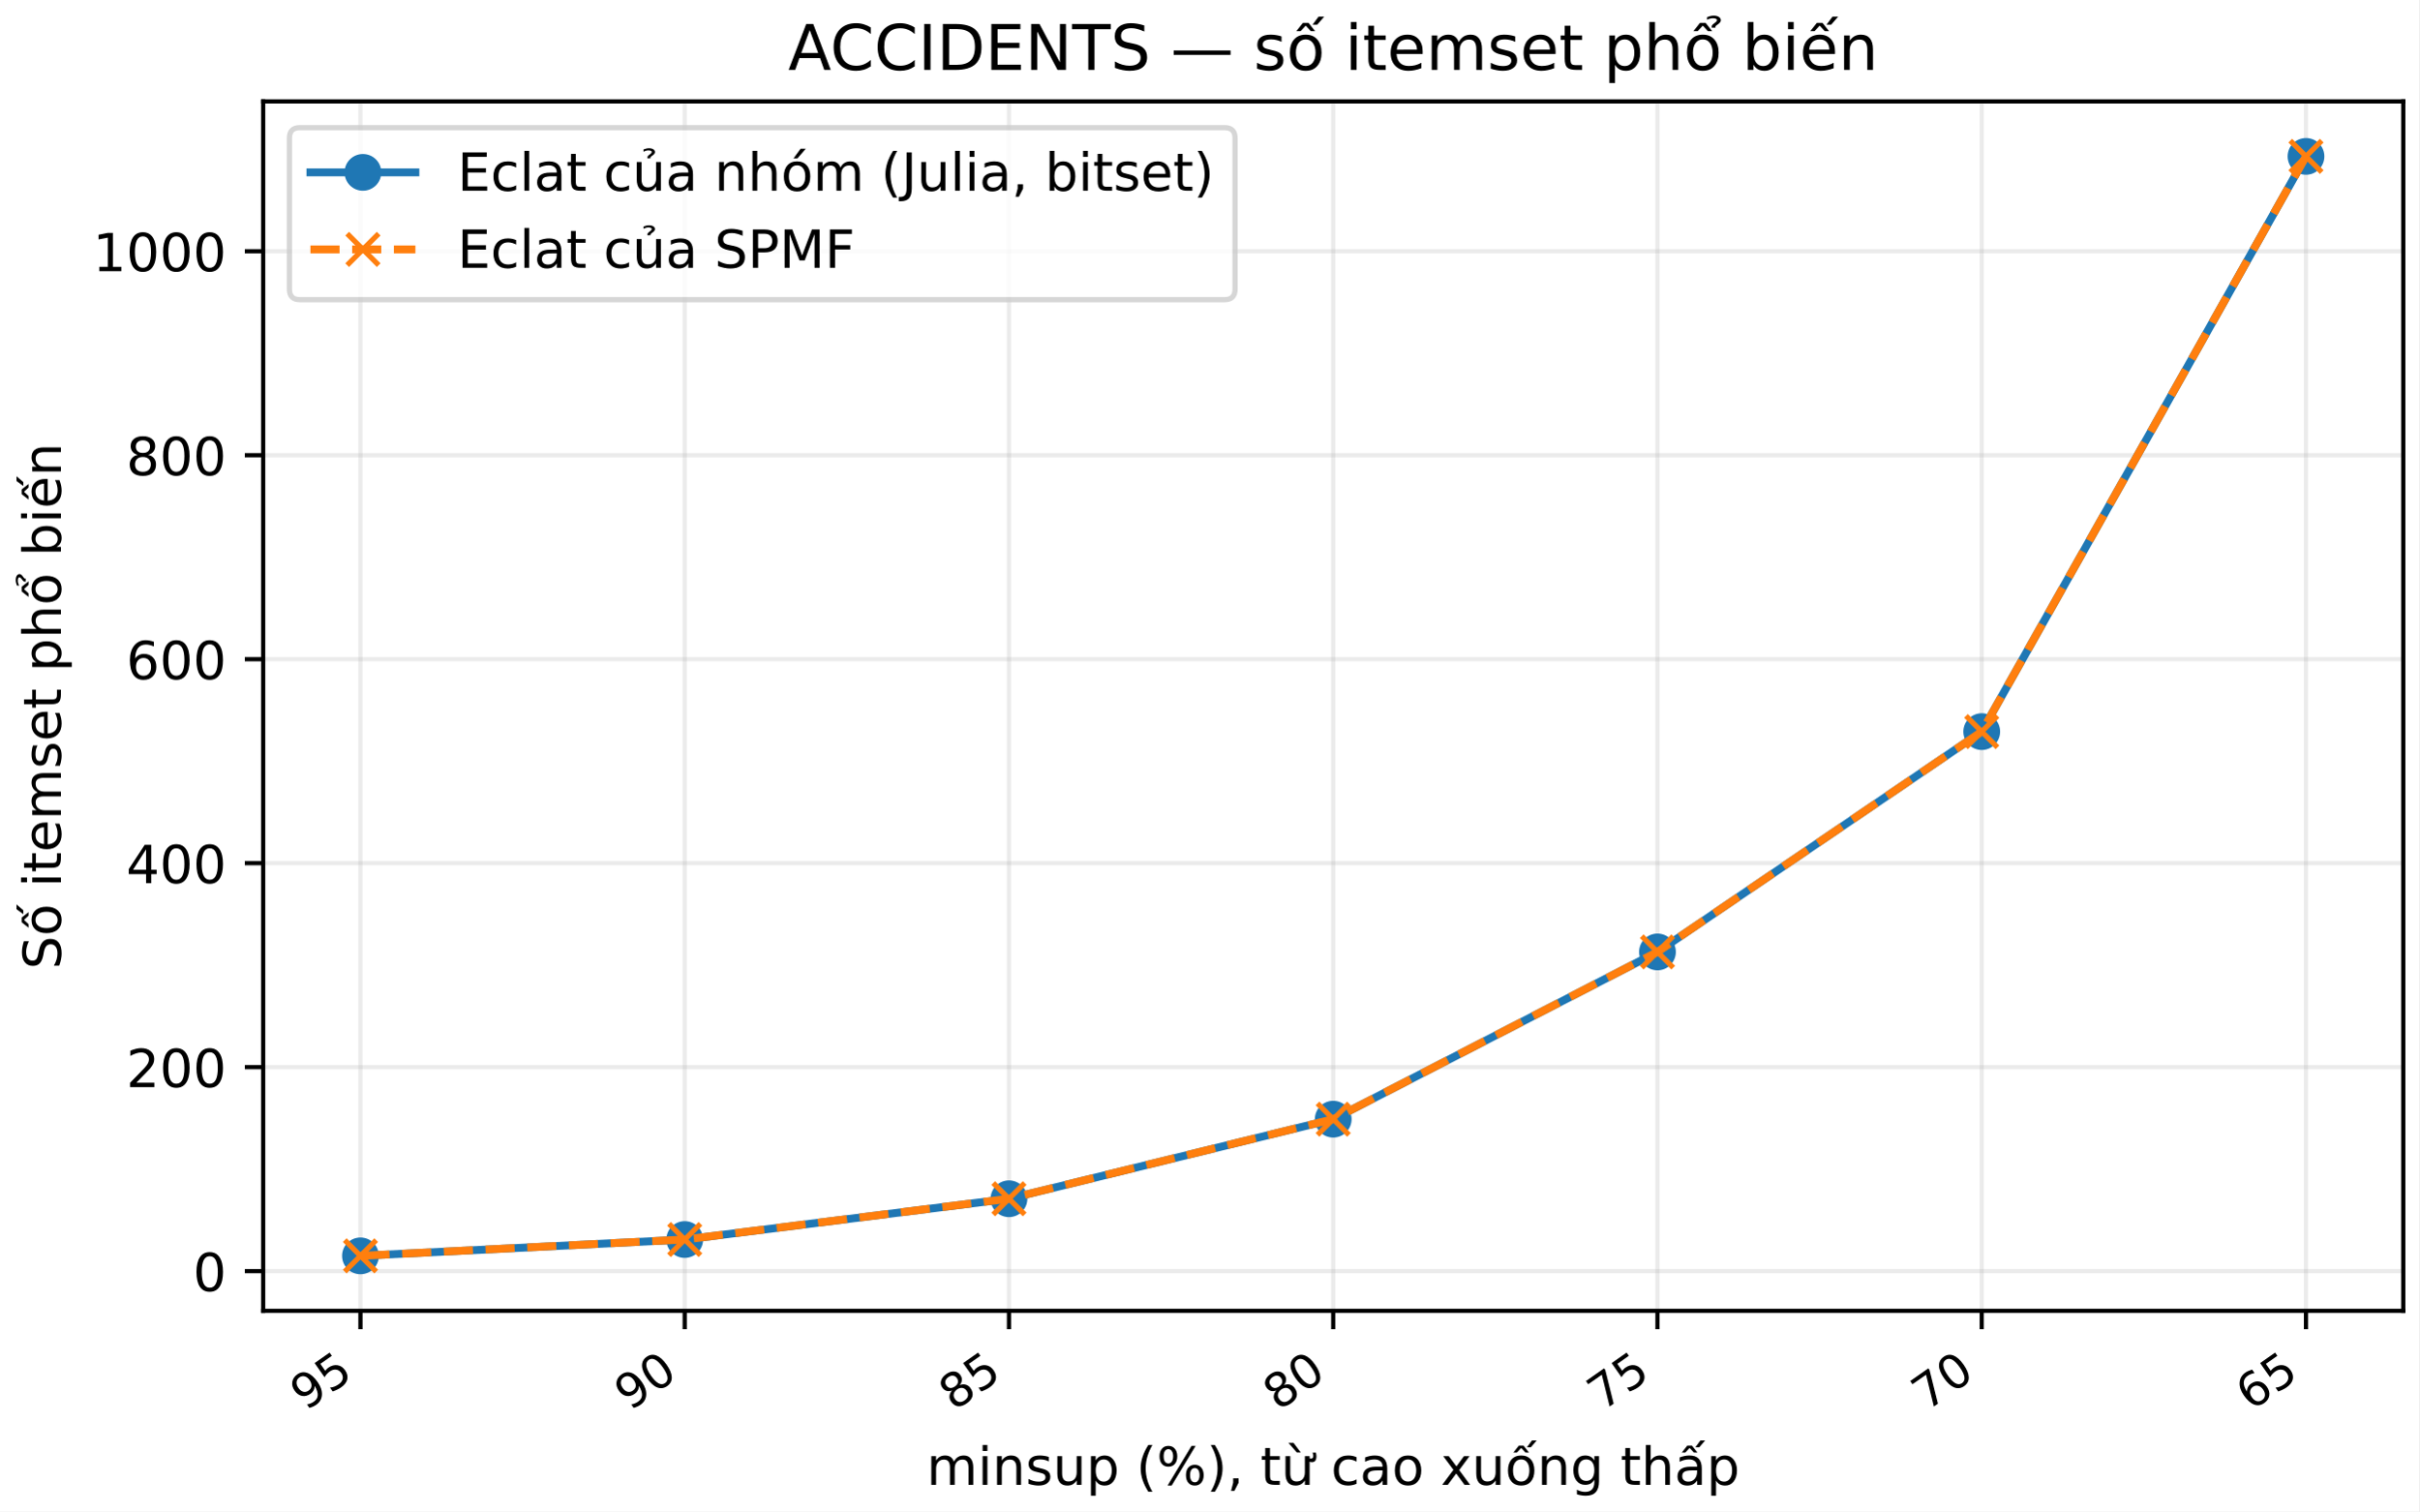
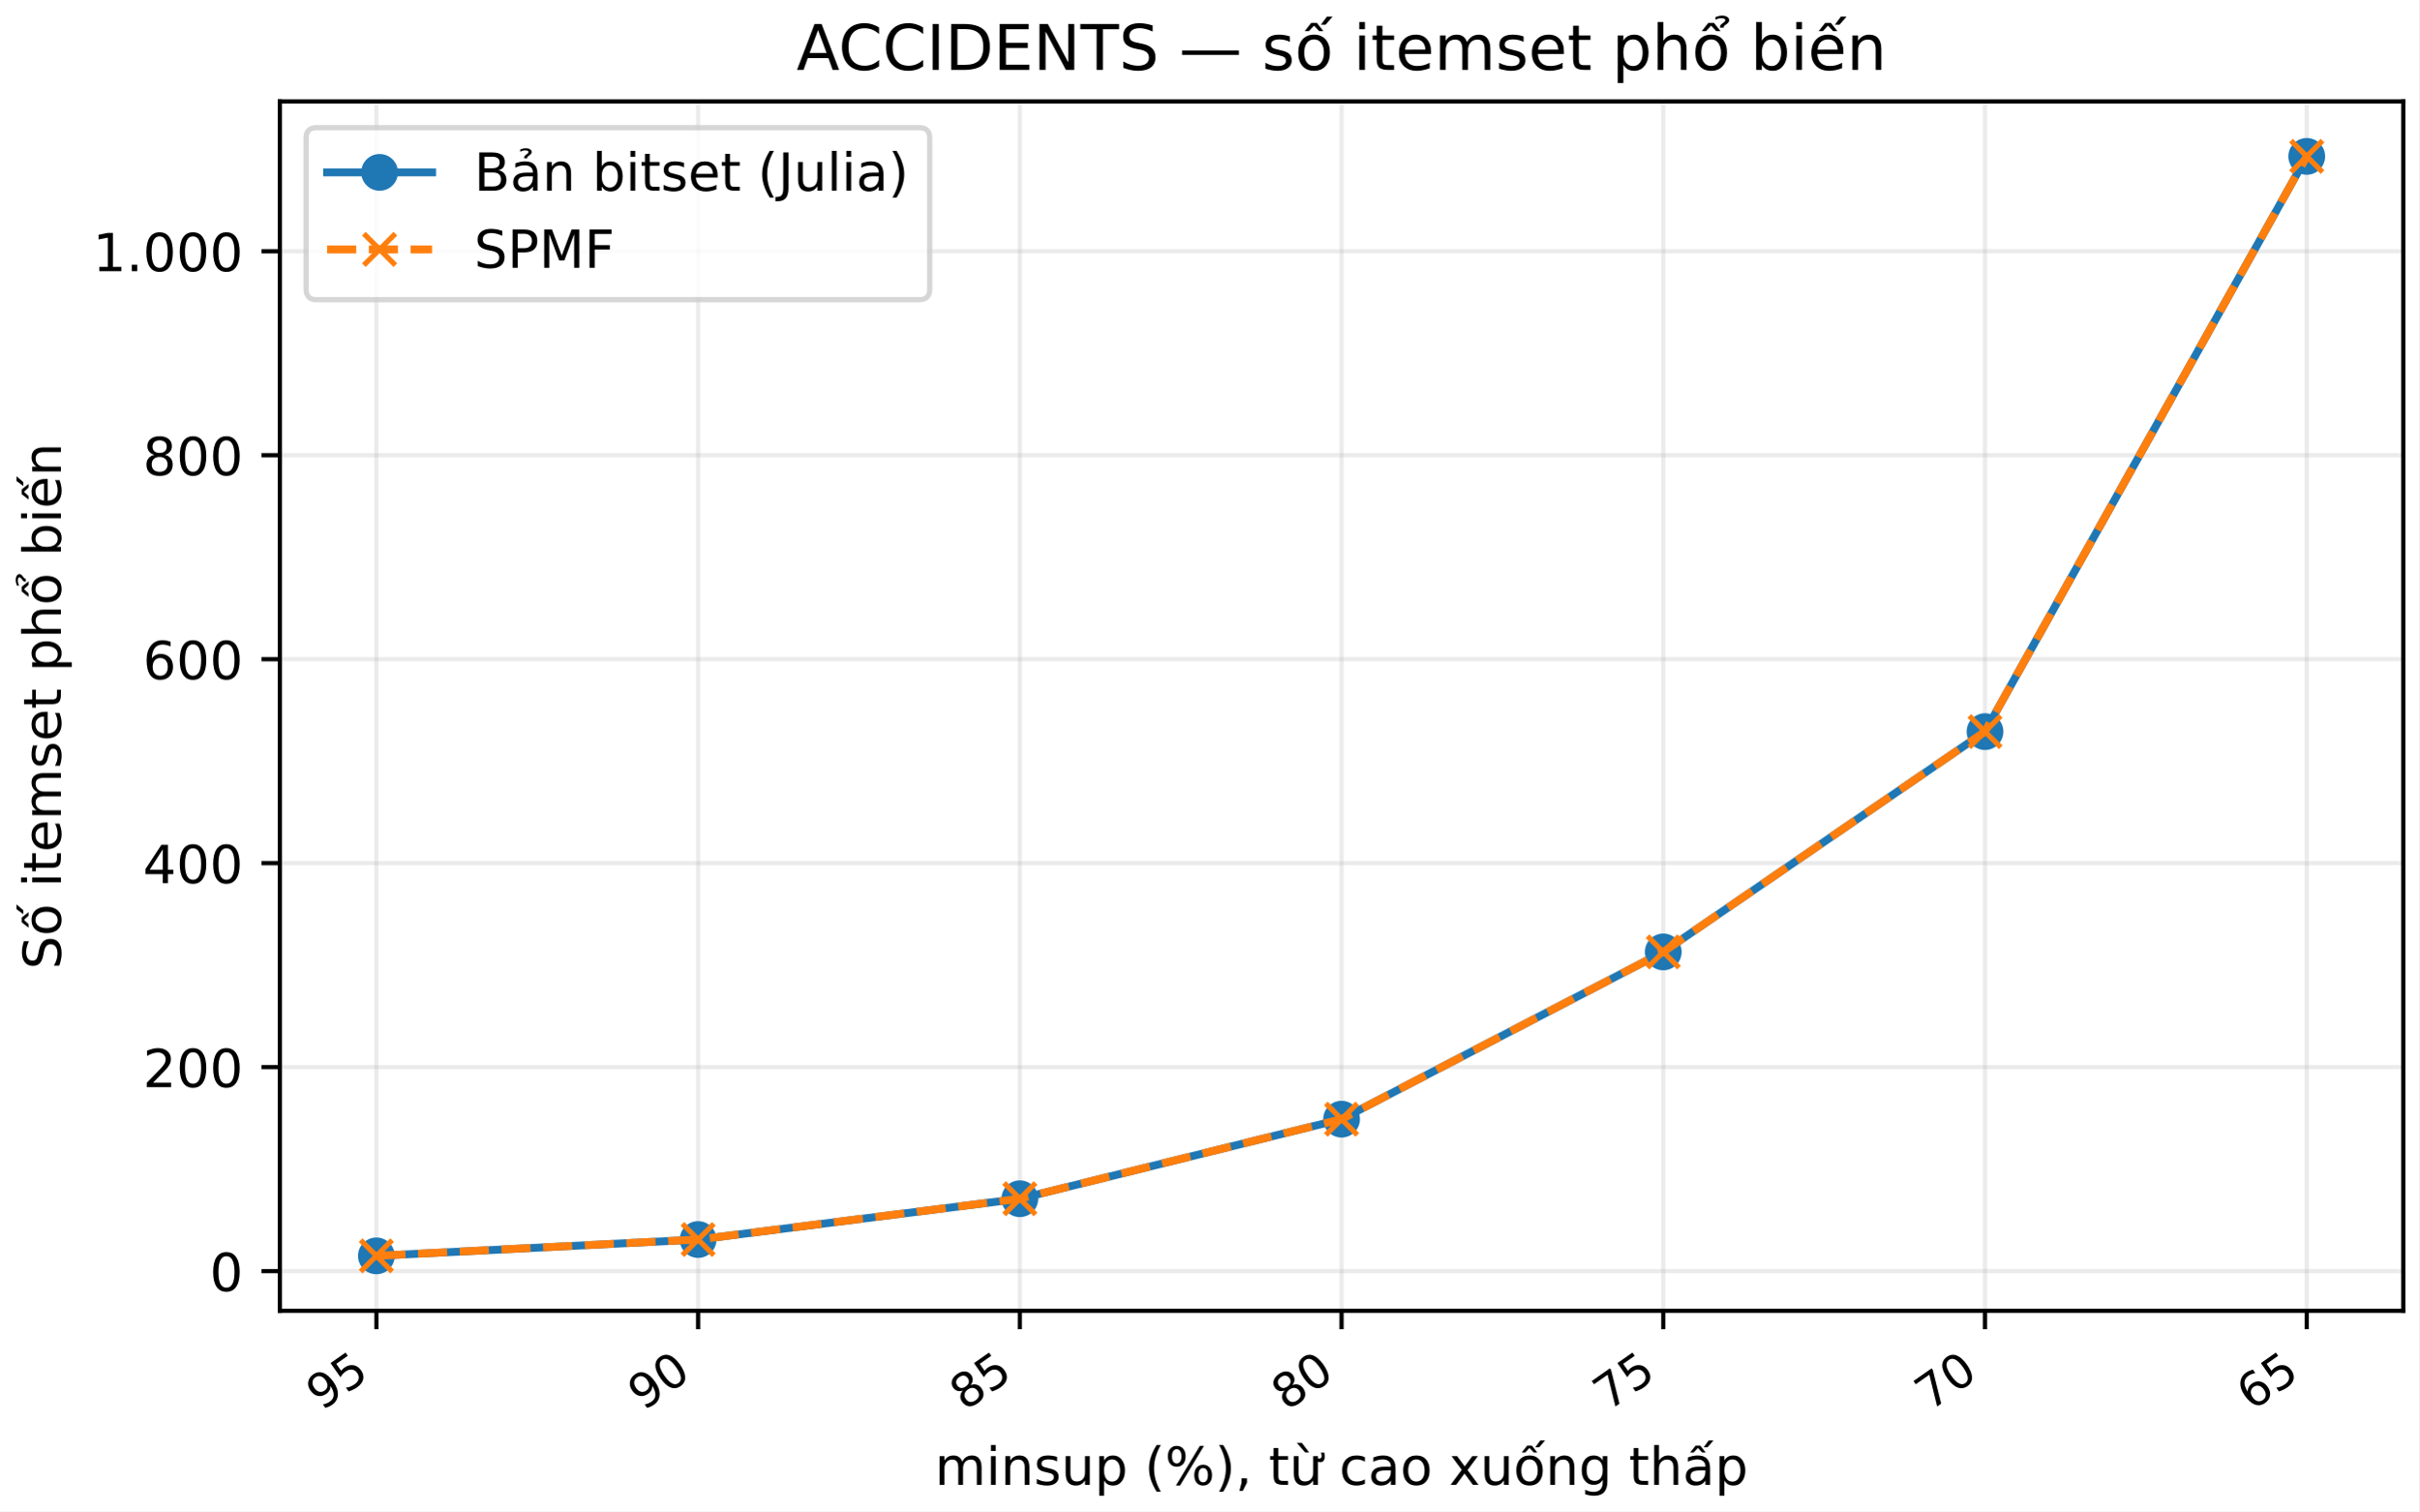
<svg xmlns="http://www.w3.org/2000/svg" xmlns:xlink="http://www.w3.org/1999/xlink" width="460.8pt" height="288pt" viewBox="0 0 460.8 288" version="1.1">
  <defs>
    <style type="text/css">*{stroke-linejoin: round; stroke-linecap: butt}</style>
  </defs>
  <g id="figure_1">
    <g id="patch_1">
      <path d="M 0 288  L 460.8 288  L 460.8 0  L 0 0  z " style="fill: #ffffff" />
    </g>
    <g id="axes_1">
      <g id="patch_2">
-         <path d="M 50.13 249.765  L 457.8 249.765  L 457.8 19.32  L 50.13 19.32  z " style="fill: #ffffff" />
+         <path d="M 53.308 249.765  L 457.8 249.765  L 457.8 19.32  L 53.308 19.32  z " style="fill: #ffffff" />
      </g>
      <g id="matplotlib.axis_1">
        <g id="xtick_1">
          <g id="line2d_1">
-             <path d="M 68.66 249.765  L 68.66 19.32  " clip-path="url(#p1a4be7fd95)" style="fill: none; stroke: #b0b0b0; stroke-opacity: 0.25; stroke-width: 0.8; stroke-linecap: square" />
+             <path d="M 71.694 249.765  L 71.694 19.32  " clip-path="url(#pc16d45686c)" style="fill: none; stroke: #b0b0b0; stroke-opacity: 0.25; stroke-width: 0.8; stroke-linecap: square" />
          </g>
          <g id="line2d_2">
            <defs>
-               <path id="mda93d34bdd" d="M 0 0  L 0 3.5  " style="stroke: #000000; stroke-width: 0.8" />
+               <path id="mca012ebda3" d="M 0 0  L 0 3.5  " style="stroke: #000000; stroke-width: 0.8" />
            </defs>
            <g>
-               <use xlink:href="#mda93d34bdd" x="68.66" y="249.765" style="stroke: #000000; stroke-width: 0.8" />
+               <use xlink:href="#mca012ebda3" x="71.694" y="249.765" style="stroke: #000000; stroke-width: 0.8" />
            </g>
          </g>
          <g id="text_1">
-             <text style="font-size: 9px; font-family: 'DejaVu Sans', 'Bitstream Vera Sans', 'Computer Modern Sans Serif', 'Lucida Grande', 'Verdana', 'Geneva', 'Lucid', 'Arial', 'Helvetica', 'Avant Garde', sans-serif" transform="translate(58.20546 268.9353) rotate(-35)">95</text>
+             <text style="font-size: 9px; font-family: 'DejaVu Sans', 'Bitstream Vera Sans', 'Computer Modern Sans Serif', 'Lucida Grande', 'Verdana', 'Geneva', 'Lucid', 'Arial', 'Helvetica', 'Avant Garde', sans-serif" transform="translate(61.23913 268.9353) rotate(-35)">95</text>
          </g>
        </g>
        <g id="xtick_2">
          <g id="line2d_3">
-             <path d="M 130.429 249.765  L 130.429 19.32  " clip-path="url(#p1a4be7fd95)" style="fill: none; stroke: #b0b0b0; stroke-opacity: 0.25; stroke-width: 0.8; stroke-linecap: square" />
+             <path d="M 132.981 249.765  L 132.981 19.32  " clip-path="url(#pc16d45686c)" style="fill: none; stroke: #b0b0b0; stroke-opacity: 0.25; stroke-width: 0.8; stroke-linecap: square" />
          </g>
          <g id="line2d_4">
            <g>
-               <use xlink:href="#mda93d34bdd" x="130.429" y="249.765" style="stroke: #000000; stroke-width: 0.8" />
+               <use xlink:href="#mca012ebda3" x="132.981" y="249.765" style="stroke: #000000; stroke-width: 0.8" />
            </g>
          </g>
          <g id="text_2">
-             <text style="font-size: 9px; font-family: 'DejaVu Sans', 'Bitstream Vera Sans', 'Computer Modern Sans Serif', 'Lucida Grande', 'Verdana', 'Geneva', 'Lucid', 'Arial', 'Helvetica', 'Avant Garde', sans-serif" transform="translate(119.9736 268.9353) rotate(-35)">90</text>
+             <text style="font-size: 9px; font-family: 'DejaVu Sans', 'Bitstream Vera Sans', 'Computer Modern Sans Serif', 'Lucida Grande', 'Verdana', 'Geneva', 'Lucid', 'Arial', 'Helvetica', 'Avant Garde', sans-serif" transform="translate(122.5257 268.9353) rotate(-35)">90</text>
          </g>
        </g>
        <g id="xtick_3">
          <g id="line2d_5">
-             <path d="M 192.197 249.765  L 192.197 19.32  " clip-path="url(#p1a4be7fd95)" style="fill: none; stroke: #b0b0b0; stroke-opacity: 0.25; stroke-width: 0.8; stroke-linecap: square" />
+             <path d="M 194.267 249.765  L 194.267 19.32  " clip-path="url(#pc16d45686c)" style="fill: none; stroke: #b0b0b0; stroke-opacity: 0.25; stroke-width: 0.8; stroke-linecap: square" />
          </g>
          <g id="line2d_6">
            <g>
-               <use xlink:href="#mda93d34bdd" x="192.197" y="249.765" style="stroke: #000000; stroke-width: 0.8" />
+               <use xlink:href="#mca012ebda3" x="194.267" y="249.765" style="stroke: #000000; stroke-width: 0.8" />
            </g>
          </g>
          <g id="text_3">
-             <text style="font-size: 9px; font-family: 'DejaVu Sans', 'Bitstream Vera Sans', 'Computer Modern Sans Serif', 'Lucida Grande', 'Verdana', 'Geneva', 'Lucid', 'Arial', 'Helvetica', 'Avant Garde', sans-serif" transform="translate(181.7418 268.9353) rotate(-35)">85</text>
+             <text style="font-size: 9px; font-family: 'DejaVu Sans', 'Bitstream Vera Sans', 'Computer Modern Sans Serif', 'Lucida Grande', 'Verdana', 'Geneva', 'Lucid', 'Arial', 'Helvetica', 'Avant Garde', sans-serif" transform="translate(183.8124 268.9353) rotate(-35)">85</text>
          </g>
        </g>
        <g id="xtick_4">
          <g id="line2d_7">
-             <path d="M 253.965 249.765  L 253.965 19.32  " clip-path="url(#p1a4be7fd95)" style="fill: none; stroke: #b0b0b0; stroke-opacity: 0.25; stroke-width: 0.8; stroke-linecap: square" />
+             <path d="M 255.554 249.765  L 255.554 19.32  " clip-path="url(#pc16d45686c)" style="fill: none; stroke: #b0b0b0; stroke-opacity: 0.25; stroke-width: 0.8; stroke-linecap: square" />
          </g>
          <g id="line2d_8">
            <g>
-               <use xlink:href="#mda93d34bdd" x="253.965" y="249.765" style="stroke: #000000; stroke-width: 0.8" />
+               <use xlink:href="#mca012ebda3" x="255.554" y="249.765" style="stroke: #000000; stroke-width: 0.8" />
            </g>
          </g>
          <g id="text_4">
-             <text style="font-size: 9px; font-family: 'DejaVu Sans', 'Bitstream Vera Sans', 'Computer Modern Sans Serif', 'Lucida Grande', 'Verdana', 'Geneva', 'Lucid', 'Arial', 'Helvetica', 'Avant Garde', sans-serif" transform="translate(243.5099 268.9353) rotate(-35)">80</text>
+             <text style="font-size: 9px; font-family: 'DejaVu Sans', 'Bitstream Vera Sans', 'Computer Modern Sans Serif', 'Lucida Grande', 'Verdana', 'Geneva', 'Lucid', 'Arial', 'Helvetica', 'Avant Garde', sans-serif" transform="translate(245.099 268.9353) rotate(-35)">80</text>
          </g>
        </g>
        <g id="xtick_5">
          <g id="line2d_9">
-             <path d="M 315.733 249.765  L 315.733 19.32  " clip-path="url(#p1a4be7fd95)" style="fill: none; stroke: #b0b0b0; stroke-opacity: 0.25; stroke-width: 0.8; stroke-linecap: square" />
+             <path d="M 316.841 249.765  L 316.841 19.32  " clip-path="url(#pc16d45686c)" style="fill: none; stroke: #b0b0b0; stroke-opacity: 0.25; stroke-width: 0.8; stroke-linecap: square" />
          </g>
          <g id="line2d_10">
            <g>
-               <use xlink:href="#mda93d34bdd" x="315.733" y="249.765" style="stroke: #000000; stroke-width: 0.8" />
+               <use xlink:href="#mca012ebda3" x="316.841" y="249.765" style="stroke: #000000; stroke-width: 0.8" />
            </g>
          </g>
          <g id="text_5">
-             <text style="font-size: 9px; font-family: 'DejaVu Sans', 'Bitstream Vera Sans', 'Computer Modern Sans Serif', 'Lucida Grande', 'Verdana', 'Geneva', 'Lucid', 'Arial', 'Helvetica', 'Avant Garde', sans-serif" transform="translate(305.2781 268.9353) rotate(-35)">75</text>
+             <text style="font-size: 9px; font-family: 'DejaVu Sans', 'Bitstream Vera Sans', 'Computer Modern Sans Serif', 'Lucida Grande', 'Verdana', 'Geneva', 'Lucid', 'Arial', 'Helvetica', 'Avant Garde', sans-serif" transform="translate(306.3856 268.9353) rotate(-35)">75</text>
          </g>
        </g>
        <g id="xtick_6">
          <g id="line2d_11">
-             <path d="M 377.501 249.765  L 377.501 19.32  " clip-path="url(#p1a4be7fd95)" style="fill: none; stroke: #b0b0b0; stroke-opacity: 0.25; stroke-width: 0.8; stroke-linecap: square" />
+             <path d="M 378.127 249.765  L 378.127 19.32  " clip-path="url(#pc16d45686c)" style="fill: none; stroke: #b0b0b0; stroke-opacity: 0.25; stroke-width: 0.8; stroke-linecap: square" />
          </g>
          <g id="line2d_12">
            <g>
-               <use xlink:href="#mda93d34bdd" x="377.501" y="249.765" style="stroke: #000000; stroke-width: 0.8" />
+               <use xlink:href="#mca012ebda3" x="378.127" y="249.765" style="stroke: #000000; stroke-width: 0.8" />
            </g>
          </g>
          <g id="text_6">
-             <text style="font-size: 9px; font-family: 'DejaVu Sans', 'Bitstream Vera Sans', 'Computer Modern Sans Serif', 'Lucida Grande', 'Verdana', 'Geneva', 'Lucid', 'Arial', 'Helvetica', 'Avant Garde', sans-serif" transform="translate(367.0462 268.9353) rotate(-35)">70</text>
+             <text style="font-size: 9px; font-family: 'DejaVu Sans', 'Bitstream Vera Sans', 'Computer Modern Sans Serif', 'Lucida Grande', 'Verdana', 'Geneva', 'Lucid', 'Arial', 'Helvetica', 'Avant Garde', sans-serif" transform="translate(367.6722 268.9353) rotate(-35)">70</text>
          </g>
        </g>
        <g id="xtick_7">
          <g id="line2d_13">
-             <path d="M 439.269 249.765  L 439.269 19.32  " clip-path="url(#p1a4be7fd95)" style="fill: none; stroke: #b0b0b0; stroke-opacity: 0.25; stroke-width: 0.8; stroke-linecap: square" />
+             <path d="M 439.414 249.765  L 439.414 19.32  " clip-path="url(#pc16d45686c)" style="fill: none; stroke: #b0b0b0; stroke-opacity: 0.25; stroke-width: 0.8; stroke-linecap: square" />
          </g>
          <g id="line2d_14">
            <g>
-               <use xlink:href="#mda93d34bdd" x="439.269" y="249.765" style="stroke: #000000; stroke-width: 0.8" />
+               <use xlink:href="#mca012ebda3" x="439.414" y="249.765" style="stroke: #000000; stroke-width: 0.8" />
            </g>
          </g>
          <g id="text_7">
-             <text style="font-size: 9px; font-family: 'DejaVu Sans', 'Bitstream Vera Sans', 'Computer Modern Sans Serif', 'Lucida Grande', 'Verdana', 'Geneva', 'Lucid', 'Arial', 'Helvetica', 'Avant Garde', sans-serif" transform="translate(428.8144 268.9353) rotate(-35)">65</text>
+             <text style="font-size: 9px; font-family: 'DejaVu Sans', 'Bitstream Vera Sans', 'Computer Modern Sans Serif', 'Lucida Grande', 'Verdana', 'Geneva', 'Lucid', 'Arial', 'Helvetica', 'Avant Garde', sans-serif" transform="translate(428.9589 268.9353) rotate(-35)">65</text>
          </g>
        </g>
        <g id="text_8">
-           <text style="font-size: 10px; font-family: 'DejaVu Sans', 'Bitstream Vera Sans', 'Computer Modern Sans Serif', 'Lucida Grande', 'Verdana', 'Geneva', 'Lucid', 'Arial', 'Helvetica', 'Avant Garde', sans-serif; text-anchor: middle" x="253.965" y="282.92" transform="rotate(-0 253.9648 282.9201)">minsup (%), từ cao xuống thấp</text>
+           <text style="font-size: 10px; font-family: 'DejaVu Sans', 'Bitstream Vera Sans', 'Computer Modern Sans Serif', 'Lucida Grande', 'Verdana', 'Geneva', 'Lucid', 'Arial', 'Helvetica', 'Avant Garde', sans-serif; text-anchor: middle" x="255.554" y="282.92" transform="rotate(-0 255.5539 282.9201)">minsup (%), từ cao xuống thấp</text>
        </g>
      </g>
      <g id="matplotlib.axis_2">
        <g id="ytick_1">
          <g id="line2d_15">
-             <path d="M 50.13 242.205  L 457.8 242.205  " clip-path="url(#p1a4be7fd95)" style="fill: none; stroke: #b0b0b0; stroke-opacity: 0.25; stroke-width: 0.8; stroke-linecap: square" />
+             <path d="M 53.308 242.205  L 457.8 242.205  " clip-path="url(#pc16d45686c)" style="fill: none; stroke: #b0b0b0; stroke-opacity: 0.25; stroke-width: 0.8; stroke-linecap: square" />
          </g>
          <g id="line2d_16">
            <defs>
-               <path id="m6f90a0b77a" d="M 0 0  L -3.5 0  " style="stroke: #000000; stroke-width: 0.8" />
+               <path id="m552c1feee4" d="M 0 0  L -3.5 0  " style="stroke: #000000; stroke-width: 0.8" />
            </defs>
            <g>
-               <use xlink:href="#m6f90a0b77a" x="50.13" y="242.205" style="stroke: #000000; stroke-width: 0.8" />
+               <use xlink:href="#m552c1feee4" x="53.308" y="242.205" style="stroke: #000000; stroke-width: 0.8" />
            </g>
          </g>
          <g id="text_9">
-             <text style="font-size: 10px; font-family: 'DejaVu Sans', 'Bitstream Vera Sans', 'Computer Modern Sans Serif', 'Lucida Grande', 'Verdana', 'Geneva', 'Lucid', 'Arial', 'Helvetica', 'Avant Garde', sans-serif; text-anchor: end" x="43.13" y="246.004" transform="rotate(-0 43.12993 246.0041)">0</text>
+             <text style="font-size: 10px; font-family: 'DejaVu Sans', 'Bitstream Vera Sans', 'Computer Modern Sans Serif', 'Lucida Grande', 'Verdana', 'Geneva', 'Lucid', 'Arial', 'Helvetica', 'Avant Garde', sans-serif; text-anchor: end" x="46.308" y="246.004" transform="rotate(-0 46.30805 246.0041)">0</text>
          </g>
        </g>
        <g id="ytick_2">
          <g id="line2d_17">
-             <path d="M 50.13 203.338  L 457.8 203.338  " clip-path="url(#p1a4be7fd95)" style="fill: none; stroke: #b0b0b0; stroke-opacity: 0.25; stroke-width: 0.8; stroke-linecap: square" />
+             <path d="M 53.308 203.338  L 457.8 203.338  " clip-path="url(#pc16d45686c)" style="fill: none; stroke: #b0b0b0; stroke-opacity: 0.25; stroke-width: 0.8; stroke-linecap: square" />
          </g>
          <g id="line2d_18">
            <g>
-               <use xlink:href="#m6f90a0b77a" x="50.13" y="203.338" style="stroke: #000000; stroke-width: 0.8" />
+               <use xlink:href="#m552c1feee4" x="53.308" y="203.338" style="stroke: #000000; stroke-width: 0.8" />
            </g>
          </g>
          <g id="text_10">
-             <text style="font-size: 10px; font-family: 'DejaVu Sans', 'Bitstream Vera Sans', 'Computer Modern Sans Serif', 'Lucida Grande', 'Verdana', 'Geneva', 'Lucid', 'Arial', 'Helvetica', 'Avant Garde', sans-serif; text-anchor: end" x="43.13" y="207.137" transform="rotate(-0 43.12993 207.1368)">200</text>
+             <text style="font-size: 10px; font-family: 'DejaVu Sans', 'Bitstream Vera Sans', 'Computer Modern Sans Serif', 'Lucida Grande', 'Verdana', 'Geneva', 'Lucid', 'Arial', 'Helvetica', 'Avant Garde', sans-serif; text-anchor: end" x="46.308" y="207.137" transform="rotate(-0 46.30805 207.1368)">200</text>
          </g>
        </g>
        <g id="ytick_3">
          <g id="line2d_19">
-             <path d="M 50.13 164.47  L 457.8 164.47  " clip-path="url(#p1a4be7fd95)" style="fill: none; stroke: #b0b0b0; stroke-opacity: 0.25; stroke-width: 0.8; stroke-linecap: square" />
+             <path d="M 53.308 164.47  L 457.8 164.47  " clip-path="url(#pc16d45686c)" style="fill: none; stroke: #b0b0b0; stroke-opacity: 0.25; stroke-width: 0.8; stroke-linecap: square" />
          </g>
          <g id="line2d_20">
            <g>
-               <use xlink:href="#m6f90a0b77a" x="50.13" y="164.47" style="stroke: #000000; stroke-width: 0.8" />
+               <use xlink:href="#m552c1feee4" x="53.308" y="164.47" style="stroke: #000000; stroke-width: 0.8" />
            </g>
          </g>
          <g id="text_11">
-             <text style="font-size: 10px; font-family: 'DejaVu Sans', 'Bitstream Vera Sans', 'Computer Modern Sans Serif', 'Lucida Grande', 'Verdana', 'Geneva', 'Lucid', 'Arial', 'Helvetica', 'Avant Garde', sans-serif; text-anchor: end" x="43.13" y="168.269" transform="rotate(-0 43.12993 168.2695)">400</text>
+             <text style="font-size: 10px; font-family: 'DejaVu Sans', 'Bitstream Vera Sans', 'Computer Modern Sans Serif', 'Lucida Grande', 'Verdana', 'Geneva', 'Lucid', 'Arial', 'Helvetica', 'Avant Garde', sans-serif; text-anchor: end" x="46.308" y="168.269" transform="rotate(-0 46.30805 168.2695)">400</text>
          </g>
        </g>
        <g id="ytick_4">
          <g id="line2d_21">
-             <path d="M 50.13 125.603  L 457.8 125.603  " clip-path="url(#p1a4be7fd95)" style="fill: none; stroke: #b0b0b0; stroke-opacity: 0.25; stroke-width: 0.8; stroke-linecap: square" />
+             <path d="M 53.308 125.603  L 457.8 125.603  " clip-path="url(#pc16d45686c)" style="fill: none; stroke: #b0b0b0; stroke-opacity: 0.25; stroke-width: 0.8; stroke-linecap: square" />
          </g>
          <g id="line2d_22">
            <g>
-               <use xlink:href="#m6f90a0b77a" x="50.13" y="125.603" style="stroke: #000000; stroke-width: 0.8" />
+               <use xlink:href="#m552c1feee4" x="53.308" y="125.603" style="stroke: #000000; stroke-width: 0.8" />
            </g>
          </g>
          <g id="text_12">
-             <text style="font-size: 10px; font-family: 'DejaVu Sans', 'Bitstream Vera Sans', 'Computer Modern Sans Serif', 'Lucida Grande', 'Verdana', 'Geneva', 'Lucid', 'Arial', 'Helvetica', 'Avant Garde', sans-serif; text-anchor: end" x="43.13" y="129.402" transform="rotate(-0 43.12993 129.4021)">600</text>
+             <text style="font-size: 10px; font-family: 'DejaVu Sans', 'Bitstream Vera Sans', 'Computer Modern Sans Serif', 'Lucida Grande', 'Verdana', 'Geneva', 'Lucid', 'Arial', 'Helvetica', 'Avant Garde', sans-serif; text-anchor: end" x="46.308" y="129.402" transform="rotate(-0 46.30805 129.4021)">600</text>
          </g>
        </g>
        <g id="ytick_5">
          <g id="line2d_23">
-             <path d="M 50.13 86.736  L 457.8 86.736  " clip-path="url(#p1a4be7fd95)" style="fill: none; stroke: #b0b0b0; stroke-opacity: 0.25; stroke-width: 0.8; stroke-linecap: square" />
+             <path d="M 53.308 86.736  L 457.8 86.736  " clip-path="url(#pc16d45686c)" style="fill: none; stroke: #b0b0b0; stroke-opacity: 0.25; stroke-width: 0.8; stroke-linecap: square" />
          </g>
          <g id="line2d_24">
            <g>
-               <use xlink:href="#m6f90a0b77a" x="50.13" y="86.736" style="stroke: #000000; stroke-width: 0.8" />
+               <use xlink:href="#m552c1feee4" x="53.308" y="86.736" style="stroke: #000000; stroke-width: 0.8" />
            </g>
          </g>
          <g id="text_13">
-             <text style="font-size: 10px; font-family: 'DejaVu Sans', 'Bitstream Vera Sans', 'Computer Modern Sans Serif', 'Lucida Grande', 'Verdana', 'Geneva', 'Lucid', 'Arial', 'Helvetica', 'Avant Garde', sans-serif; text-anchor: end" x="43.13" y="90.535" transform="rotate(-0 43.12993 90.53482)">800</text>
+             <text style="font-size: 10px; font-family: 'DejaVu Sans', 'Bitstream Vera Sans', 'Computer Modern Sans Serif', 'Lucida Grande', 'Verdana', 'Geneva', 'Lucid', 'Arial', 'Helvetica', 'Avant Garde', sans-serif; text-anchor: end" x="46.308" y="90.535" transform="rotate(-0 46.30805 90.53482)">800</text>
          </g>
        </g>
        <g id="ytick_6">
          <g id="line2d_25">
-             <path d="M 50.13 47.868  L 457.8 47.868  " clip-path="url(#p1a4be7fd95)" style="fill: none; stroke: #b0b0b0; stroke-opacity: 0.25; stroke-width: 0.8; stroke-linecap: square" />
+             <path d="M 53.308 47.868  L 457.8 47.868  " clip-path="url(#pc16d45686c)" style="fill: none; stroke: #b0b0b0; stroke-opacity: 0.25; stroke-width: 0.8; stroke-linecap: square" />
          </g>
          <g id="line2d_26">
            <g>
-               <use xlink:href="#m6f90a0b77a" x="50.13" y="47.868" style="stroke: #000000; stroke-width: 0.8" />
+               <use xlink:href="#m552c1feee4" x="53.308" y="47.868" style="stroke: #000000; stroke-width: 0.8" />
            </g>
          </g>
          <g id="text_14">
-             <text style="font-size: 10px; font-family: 'DejaVu Sans', 'Bitstream Vera Sans', 'Computer Modern Sans Serif', 'Lucida Grande', 'Verdana', 'Geneva', 'Lucid', 'Arial', 'Helvetica', 'Avant Garde', sans-serif; text-anchor: end" x="43.13" y="51.668" transform="rotate(-0 43.12993 51.6675)">1000</text>
+             <text style="font-size: 10px; font-family: 'DejaVu Sans', 'Bitstream Vera Sans', 'Computer Modern Sans Serif', 'Lucida Grande', 'Verdana', 'Geneva', 'Lucid', 'Arial', 'Helvetica', 'Avant Garde', sans-serif; text-anchor: end" x="46.308" y="51.668" transform="rotate(-0 46.30805 51.6675)">1.000</text>
          </g>
        </g>
        <g id="text_15">
          <text style="font-size: 10px; font-family: 'DejaVu Sans', 'Bitstream Vera Sans', 'Computer Modern Sans Serif', 'Lucida Grande', 'Verdana', 'Geneva', 'Lucid', 'Arial', 'Helvetica', 'Avant Garde', sans-serif; text-anchor: middle" x="11.6" y="134.542" transform="rotate(-90 11.60024 134.5424)">Số itemset phổ biến</text>
        </g>
      </g>
      <g id="line2d_27">
-         <path d="M 68.66 239.29  L 130.429 236.18  L 192.197 228.407  L 253.965 213.249  L 315.733 181.378  L 377.501 139.401  L 439.269 29.795  " clip-path="url(#p1a4be7fd95)" style="fill: none; stroke: #1f77b4; stroke-width: 1.5; stroke-linecap: square" />
+         <path d="M 71.694 239.29  L 132.981 236.18  L 194.267 228.407  L 255.554 213.249  L 316.841 181.378  L 378.127 139.401  L 439.414 29.795  " clip-path="url(#pc16d45686c)" style="fill: none; stroke: #1f77b4; stroke-width: 1.5; stroke-linecap: square" />
        <defs>
-           <path id="m451ae79b4a" d="M 0 3  C 0.796 3 1.559 2.684 2.121 2.121  C 2.684 1.559 3 0.796 3 0  C 3 -0.796 2.684 -1.559 2.121 -2.121  C 1.559 -2.684 0.796 -3 0 -3  C -0.796 -3 -1.559 -2.684 -2.121 -2.121  C -2.684 -1.559 -3 -0.796 -3 0  C -3 0.796 -2.684 1.559 -2.121 2.121  C -1.559 2.684 -0.796 3 0 3  z " style="stroke: #1f77b4" />
+           <path id="mff4807ea7c" d="M 0 3  C 0.796 3 1.559 2.684 2.121 2.121  C 2.684 1.559 3 0.796 3 0  C 3 -0.796 2.684 -1.559 2.121 -2.121  C 1.559 -2.684 0.796 -3 0 -3  C -0.796 -3 -1.559 -2.684 -2.121 -2.121  C -2.684 -1.559 -3 -0.796 -3 0  C -3 0.796 -2.684 1.559 -2.121 2.121  C -1.559 2.684 -0.796 3 0 3  z " style="stroke: #1f77b4" />
        </defs>
-         <g clip-path="url(#p1a4be7fd95)">
-           <use xlink:href="#m451ae79b4a" x="68.66" y="239.29" style="fill: #1f77b4; stroke: #1f77b4" />
-           <use xlink:href="#m451ae79b4a" x="130.429" y="236.18" style="fill: #1f77b4; stroke: #1f77b4" />
-           <use xlink:href="#m451ae79b4a" x="192.197" y="228.407" style="fill: #1f77b4; stroke: #1f77b4" />
-           <use xlink:href="#m451ae79b4a" x="253.965" y="213.249" style="fill: #1f77b4; stroke: #1f77b4" />
-           <use xlink:href="#m451ae79b4a" x="315.733" y="181.378" style="fill: #1f77b4; stroke: #1f77b4" />
-           <use xlink:href="#m451ae79b4a" x="377.501" y="139.401" style="fill: #1f77b4; stroke: #1f77b4" />
-           <use xlink:href="#m451ae79b4a" x="439.269" y="29.795" style="fill: #1f77b4; stroke: #1f77b4" />
+         <g clip-path="url(#pc16d45686c)">
+           <use xlink:href="#mff4807ea7c" x="71.694" y="239.29" style="fill: #1f77b4; stroke: #1f77b4" />
+           <use xlink:href="#mff4807ea7c" x="132.981" y="236.18" style="fill: #1f77b4; stroke: #1f77b4" />
+           <use xlink:href="#mff4807ea7c" x="194.267" y="228.407" style="fill: #1f77b4; stroke: #1f77b4" />
+           <use xlink:href="#mff4807ea7c" x="255.554" y="213.249" style="fill: #1f77b4; stroke: #1f77b4" />
+           <use xlink:href="#mff4807ea7c" x="316.841" y="181.378" style="fill: #1f77b4; stroke: #1f77b4" />
+           <use xlink:href="#mff4807ea7c" x="378.127" y="139.401" style="fill: #1f77b4; stroke: #1f77b4" />
+           <use xlink:href="#mff4807ea7c" x="439.414" y="29.795" style="fill: #1f77b4; stroke: #1f77b4" />
        </g>
      </g>
      <g id="line2d_28">
-         <path d="M 68.66 239.29  L 130.429 236.18  L 192.197 228.407  L 253.965 213.249  L 315.733 181.378  L 377.501 139.401  L 439.269 29.795  " clip-path="url(#p1a4be7fd95)" style="fill: none; stroke-dasharray: 5.55,2.4; stroke-dashoffset: 0; stroke: #ff7f0e; stroke-width: 1.5" />
+         <path d="M 71.694 239.29  L 132.981 236.18  L 194.267 228.407  L 255.554 213.249  L 316.841 181.378  L 378.127 139.401  L 439.414 29.795  " clip-path="url(#pc16d45686c)" style="fill: none; stroke-dasharray: 5.55,2.4; stroke-dashoffset: 0; stroke: #ff7f0e; stroke-width: 1.5" />
        <defs>
-           <path id="m500d9792a5" d="M -3 3  L 3 -3  M -3 -3  L 3 3  " style="stroke: #ff7f0e" />
+           <path id="ma20c9cd749" d="M -3 3  L 3 -3  M -3 -3  L 3 3  " style="stroke: #ff7f0e" />
        </defs>
-         <g clip-path="url(#p1a4be7fd95)">
-           <use xlink:href="#m500d9792a5" x="68.66" y="239.29" style="fill: #ff7f0e; stroke: #ff7f0e" />
-           <use xlink:href="#m500d9792a5" x="130.429" y="236.18" style="fill: #ff7f0e; stroke: #ff7f0e" />
-           <use xlink:href="#m500d9792a5" x="192.197" y="228.407" style="fill: #ff7f0e; stroke: #ff7f0e" />
-           <use xlink:href="#m500d9792a5" x="253.965" y="213.249" style="fill: #ff7f0e; stroke: #ff7f0e" />
-           <use xlink:href="#m500d9792a5" x="315.733" y="181.378" style="fill: #ff7f0e; stroke: #ff7f0e" />
-           <use xlink:href="#m500d9792a5" x="377.501" y="139.401" style="fill: #ff7f0e; stroke: #ff7f0e" />
-           <use xlink:href="#m500d9792a5" x="439.269" y="29.795" style="fill: #ff7f0e; stroke: #ff7f0e" />
+         <g clip-path="url(#pc16d45686c)">
+           <use xlink:href="#ma20c9cd749" x="71.694" y="239.29" style="fill: #ff7f0e; stroke: #ff7f0e" />
+           <use xlink:href="#ma20c9cd749" x="132.981" y="236.18" style="fill: #ff7f0e; stroke: #ff7f0e" />
+           <use xlink:href="#ma20c9cd749" x="194.267" y="228.407" style="fill: #ff7f0e; stroke: #ff7f0e" />
+           <use xlink:href="#ma20c9cd749" x="255.554" y="213.249" style="fill: #ff7f0e; stroke: #ff7f0e" />
+           <use xlink:href="#ma20c9cd749" x="316.841" y="181.378" style="fill: #ff7f0e; stroke: #ff7f0e" />
+           <use xlink:href="#ma20c9cd749" x="378.127" y="139.401" style="fill: #ff7f0e; stroke: #ff7f0e" />
+           <use xlink:href="#ma20c9cd749" x="439.414" y="29.795" style="fill: #ff7f0e; stroke: #ff7f0e" />
        </g>
      </g>
      <g id="patch_3">
-         <path d="M 50.13 249.765  L 50.13 19.32  " style="fill: none; stroke: #000000; stroke-width: 0.8; stroke-linejoin: miter; stroke-linecap: square" />
+         <path d="M 53.308 249.765  L 53.308 19.32  " style="fill: none; stroke: #000000; stroke-width: 0.8; stroke-linejoin: miter; stroke-linecap: square" />
      </g>
      <g id="patch_4">
        <path d="M 457.8 249.765  L 457.8 19.32  " style="fill: none; stroke: #000000; stroke-width: 0.8; stroke-linejoin: miter; stroke-linecap: square" />
      </g>
      <g id="patch_5">
-         <path d="M 50.13 249.765  L 457.8 249.765  " style="fill: none; stroke: #000000; stroke-width: 0.8; stroke-linejoin: miter; stroke-linecap: square" />
+         <path d="M 53.308 249.765  L 457.8 249.765  " style="fill: none; stroke: #000000; stroke-width: 0.8; stroke-linejoin: miter; stroke-linecap: square" />
      </g>
      <g id="patch_6">
-         <path d="M 50.13 19.32  L 457.8 19.32  " style="fill: none; stroke: #000000; stroke-width: 0.8; stroke-linejoin: miter; stroke-linecap: square" />
+         <path d="M 53.308 19.32  L 457.8 19.32  " style="fill: none; stroke: #000000; stroke-width: 0.8; stroke-linejoin: miter; stroke-linecap: square" />
      </g>
      <g id="text_16">
-         <text style="font-size: 12px; font-family: 'DejaVu Sans', 'Bitstream Vera Sans', 'Computer Modern Sans Serif', 'Lucida Grande', 'Verdana', 'Geneva', 'Lucid', 'Arial', 'Helvetica', 'Avant Garde', sans-serif; text-anchor: middle" x="253.965" y="13.32" transform="rotate(-0 253.9648 13.32024)">ACCIDENTS — số itemset phổ biến</text>
+         <text style="font-size: 12px; font-family: 'DejaVu Sans', 'Bitstream Vera Sans', 'Computer Modern Sans Serif', 'Lucida Grande', 'Verdana', 'Geneva', 'Lucid', 'Arial', 'Helvetica', 'Avant Garde', sans-serif; text-anchor: middle" x="255.554" y="13.32" transform="rotate(-0 255.5539 13.32024)">ACCIDENTS — số itemset phổ biến</text>
      </g>
      <g id="legend_1">
        <g id="patch_7">
-           <path d="M 57.13 57.1  L 233.267 57.1  Q 235.267 57.1 235.267 55.1  L 235.267 26.32  Q 235.267 24.32 233.267 24.32  L 57.13 24.32  Q 55.13 24.32 55.13 26.32  L 55.13 55.1  Q 55.13 57.1 57.13 57.1  z " style="fill: #ffffff; opacity: 0.8; stroke: #cccccc; stroke-linejoin: miter" />
+           <path d="M 60.308 57.1  L 175.096 57.1  Q 177.096 57.1 177.096 55.1  L 177.096 26.32  Q 177.096 24.32 175.096 24.32  L 60.308 24.32  Q 58.308 24.32 58.308 26.32  L 58.308 55.1  Q 58.308 57.1 60.308 57.1  z " style="fill: #ffffff; opacity: 0.8; stroke: #cccccc; stroke-linejoin: miter" />
        </g>
        <g id="line2d_29">
-           <path d="M 59.13 32.842  L 69.13 32.842  L 79.13 32.842  " style="fill: none; stroke: #1f77b4; stroke-width: 1.5; stroke-linecap: square" />
+           <path d="M 62.308 32.842  L 72.308 32.842  L 82.308 32.842  " style="fill: none; stroke: #1f77b4; stroke-width: 1.5; stroke-linecap: square" />
          <g>
-             <use xlink:href="#m451ae79b4a" x="69.13" y="32.842" style="fill: #1f77b4; stroke: #1f77b4" />
+             <use xlink:href="#mff4807ea7c" x="72.308" y="32.842" style="fill: #1f77b4; stroke: #1f77b4" />
          </g>
        </g>
        <g id="text_17">
-           <text style="font-size: 10px; font-family: 'DejaVu Sans', 'Bitstream Vera Sans', 'Computer Modern Sans Serif', 'Lucida Grande', 'Verdana', 'Geneva', 'Lucid', 'Arial', 'Helvetica', 'Avant Garde', sans-serif; text-anchor: start" x="87.13" y="36.342" transform="rotate(-0 87.12993 36.34211)">Eclat của nhóm (Julia, bitset)</text>
+           <text style="font-size: 10px; font-family: 'DejaVu Sans', 'Bitstream Vera Sans', 'Computer Modern Sans Serif', 'Lucida Grande', 'Verdana', 'Geneva', 'Lucid', 'Arial', 'Helvetica', 'Avant Garde', sans-serif; text-anchor: start" x="90.308" y="36.342" transform="rotate(-0 90.30805 36.34211)">Bản bitset (Julia)</text>
        </g>
        <g id="line2d_30">
-           <path d="M 59.13 47.52  L 69.13 47.52  L 79.13 47.52  " style="fill: none; stroke-dasharray: 5.55,2.4; stroke-dashoffset: 0; stroke: #ff7f0e; stroke-width: 1.5" />
+           <path d="M 62.308 47.52  L 72.308 47.52  L 82.308 47.52  " style="fill: none; stroke-dasharray: 5.55,2.4; stroke-dashoffset: 0; stroke: #ff7f0e; stroke-width: 1.5" />
          <g>
-             <use xlink:href="#m500d9792a5" x="69.13" y="47.52" style="fill: #ff7f0e; stroke: #ff7f0e" />
+             <use xlink:href="#ma20c9cd749" x="72.308" y="47.52" style="fill: #ff7f0e; stroke: #ff7f0e" />
          </g>
        </g>
        <g id="text_18">
-           <text style="font-size: 10px; font-family: 'DejaVu Sans', 'Bitstream Vera Sans', 'Computer Modern Sans Serif', 'Lucida Grande', 'Verdana', 'Geneva', 'Lucid', 'Arial', 'Helvetica', 'Avant Garde', sans-serif; text-anchor: start" x="87.13" y="51.02" transform="rotate(-0 87.12993 51.02024)">Eclat của SPMF</text>
+           <text style="font-size: 10px; font-family: 'DejaVu Sans', 'Bitstream Vera Sans', 'Computer Modern Sans Serif', 'Lucida Grande', 'Verdana', 'Geneva', 'Lucid', 'Arial', 'Helvetica', 'Avant Garde', sans-serif; text-anchor: start" x="90.308" y="51.02" transform="rotate(-0 90.30805 51.02024)">SPMF</text>
        </g>
      </g>
    </g>
  </g>
  <defs>
-     <clipPath id="p1a4be7fd95">
-       <rect x="50.13" y="19.32" width="407.67" height="230.444" />
+     <clipPath id="pc16d45686c">
+       <rect x="53.308" y="19.32" width="404.492" height="230.444" />
    </clipPath>
  </defs>
</svg>
